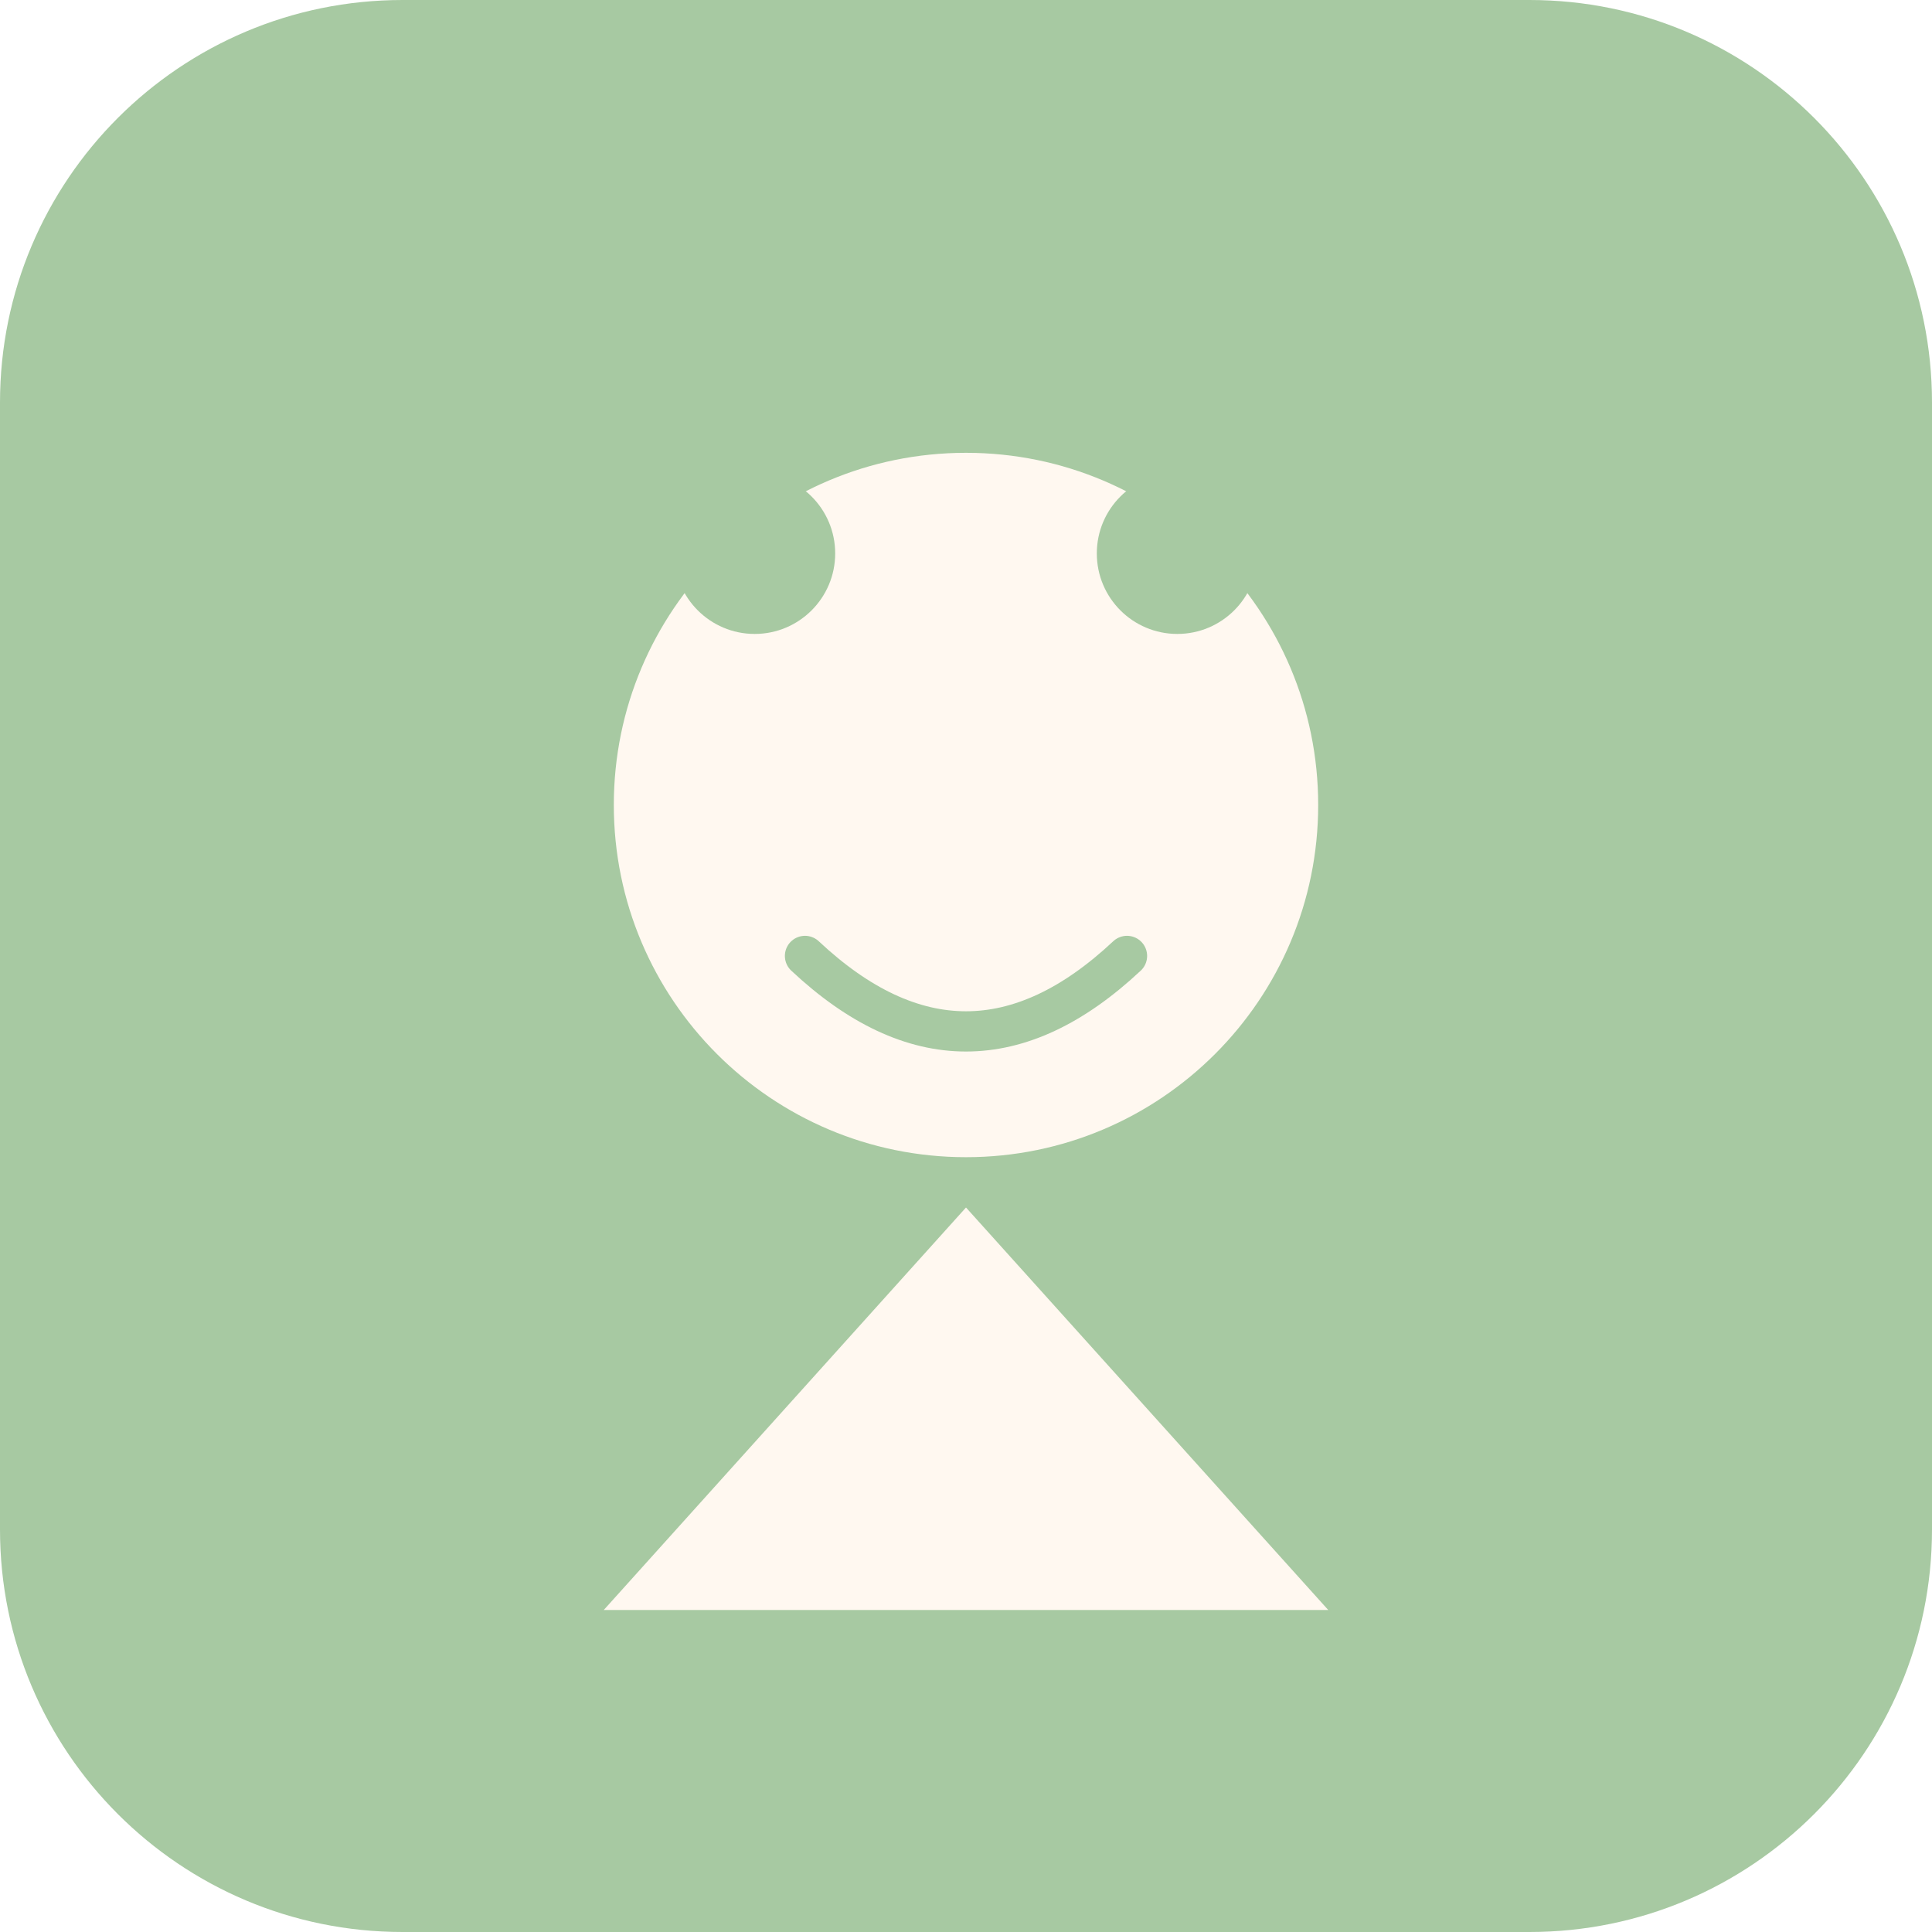
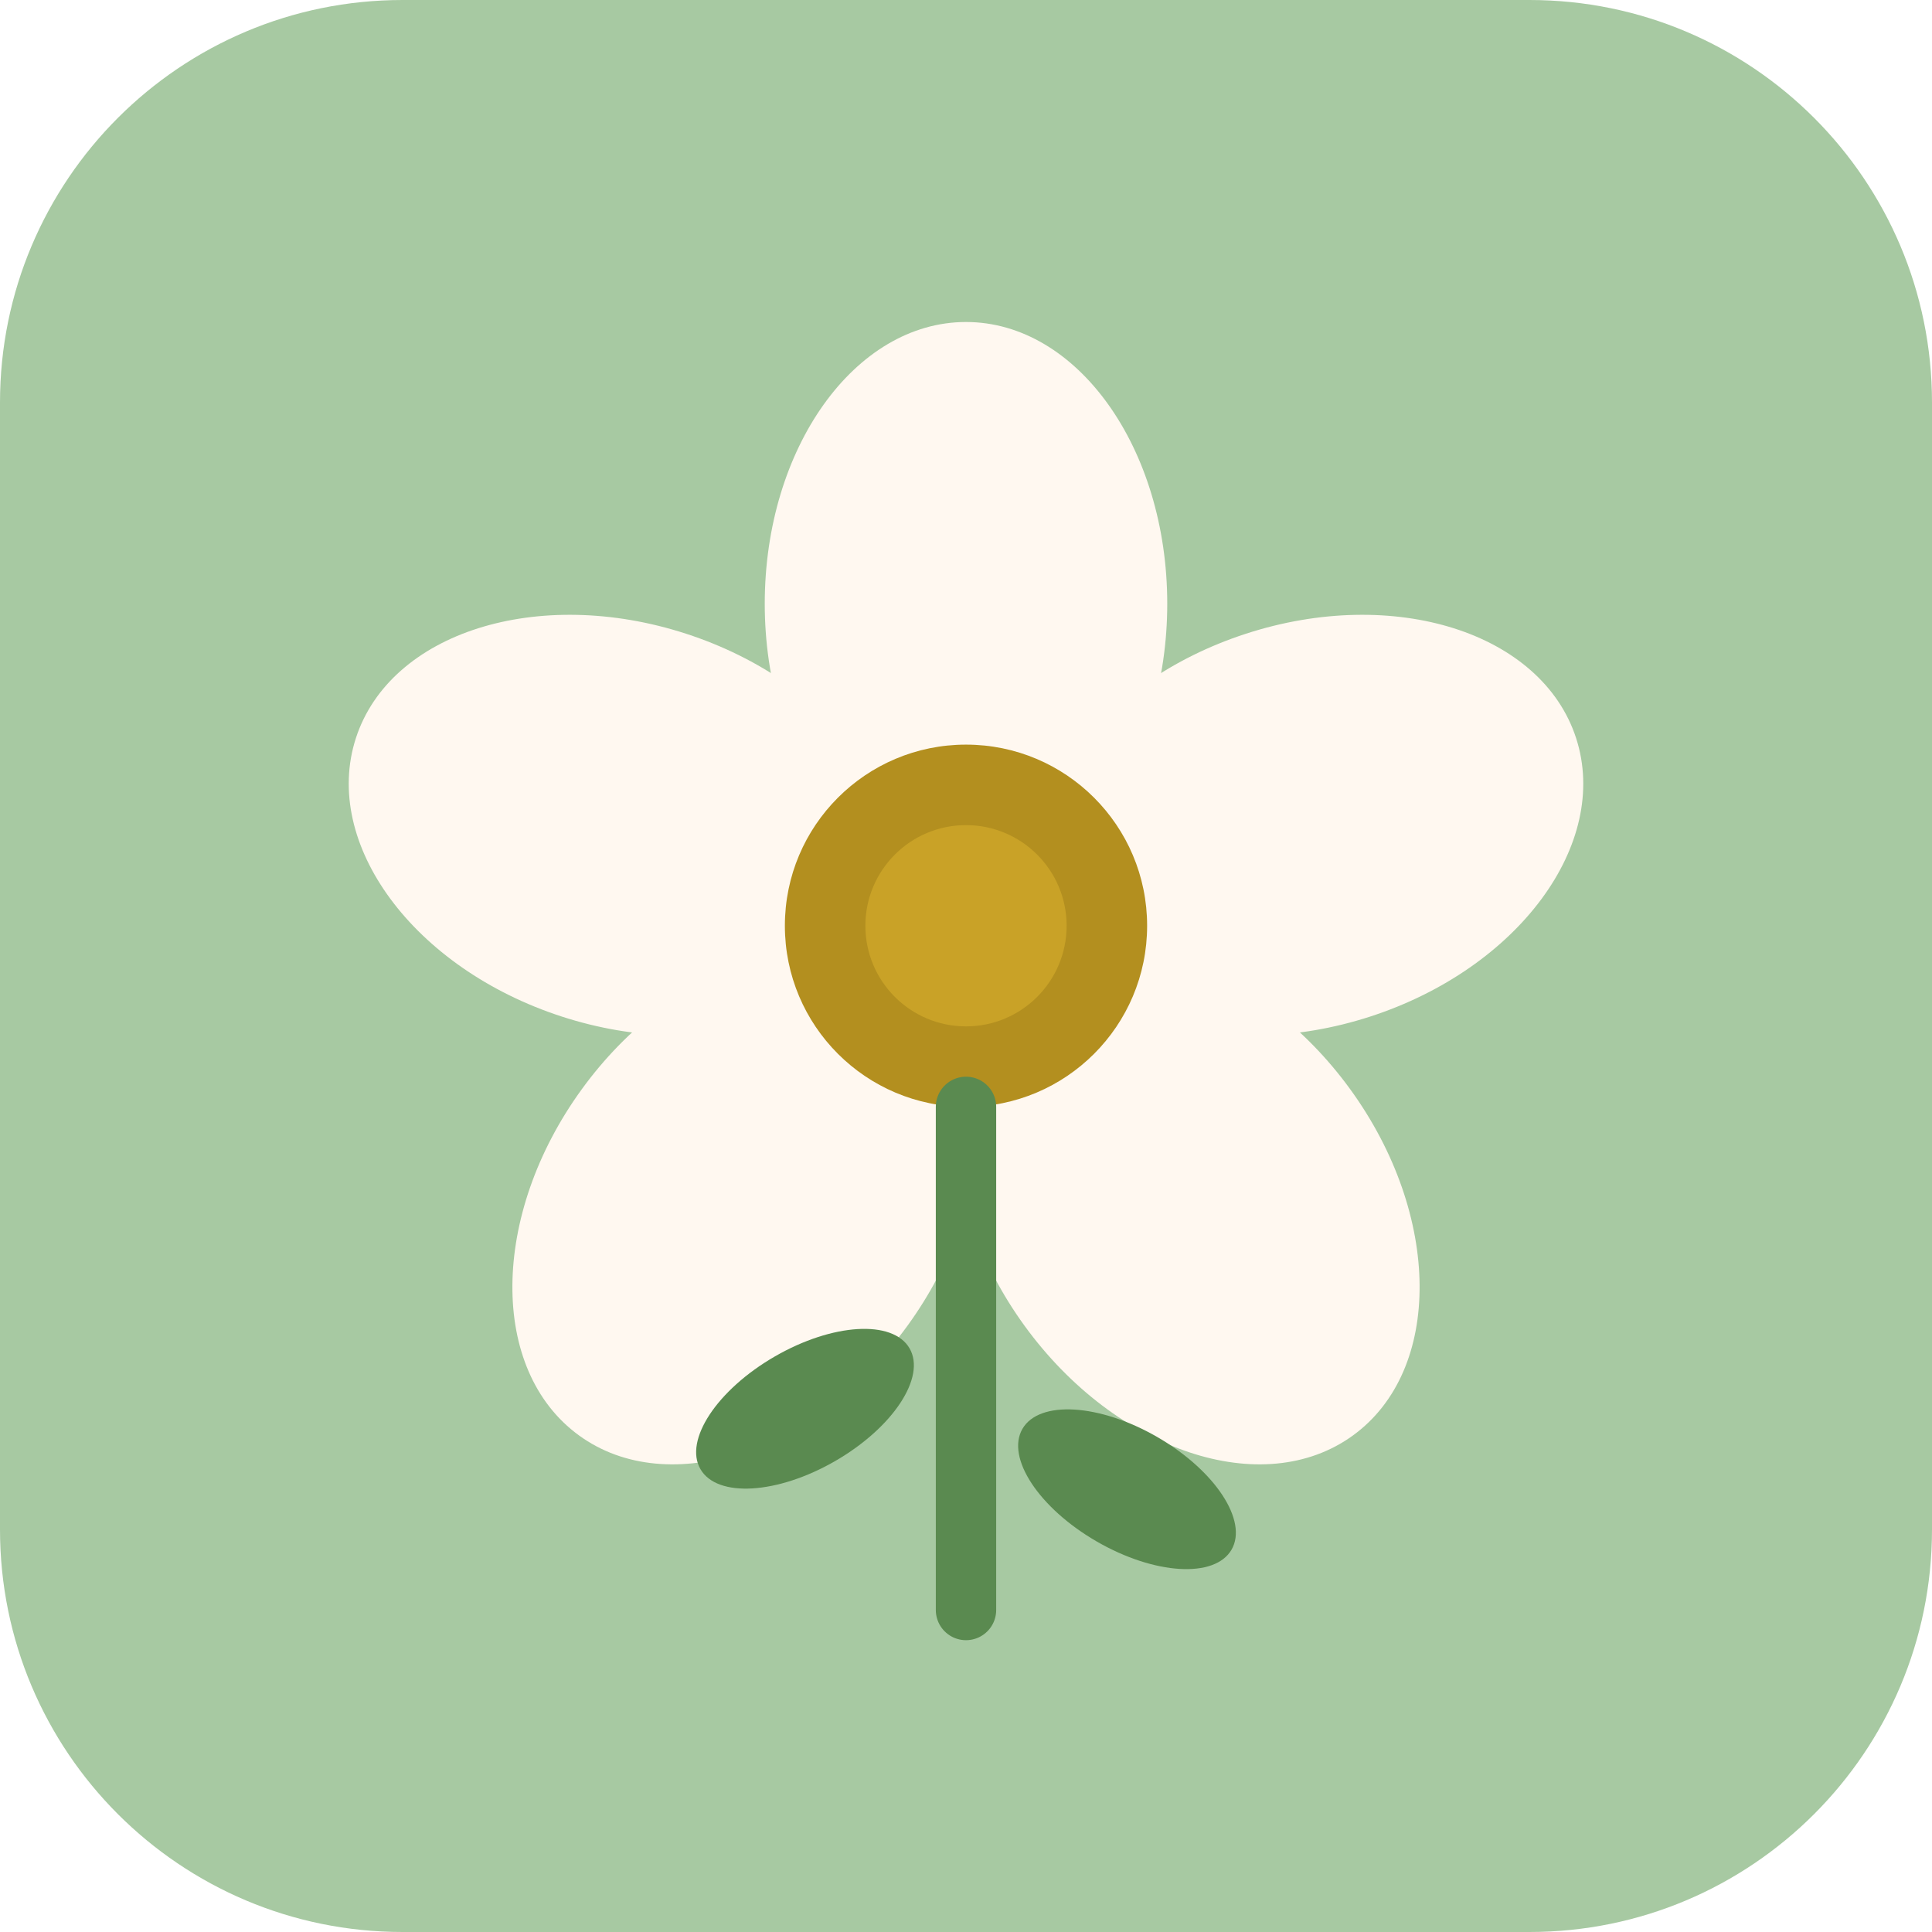
<svg xmlns="http://www.w3.org/2000/svg" width="192" height="192" viewBox="0 0 192 192" fill="none">
  <rect width="192" height="192" rx="40" fill="#a7c9a2" />
-   <circle cx="96" cy="80" r="35" fill="#fff8f0" />
-   <path d="M96 120 L60 160 L132 160 Z" fill="#fff8f0" />
-   <circle cx="75" cy="55" r="8" fill="#a7c9a2" />
-   <circle cx="117" cy="55" r="8" fill="#a7c9a2" />
-   <path d="M80 95 Q96 110 112 95" stroke="#a7c9a2" stroke-width="4" fill="none" stroke-linecap="round" />
+   <ellipse cx="96" cy="60" rx="20" ry="28" fill="#fff8f0" />
+   <ellipse cx="130" cy="82" rx="20" ry="28" transform="rotate(72 130 82)" fill="#fff8f0" />
+   <ellipse cx="118" cy="120" rx="20" ry="28" transform="rotate(144 118 120)" fill="#fff8f0" />
+   <ellipse cx="74" cy="120" rx="20" ry="28" transform="rotate(-144 74 120)" fill="#fff8f0" />
+   <ellipse cx="62" cy="82" rx="20" ry="28" transform="rotate(-72 62 82)" fill="#fff8f0" />
+   <circle cx="96" cy="92" r="18" fill="#b38f1f" />
+   <circle cx="96" cy="92" r="10" fill="#c9a227" />
+   <path d="M96 110 L96 160" stroke="#5a8a50" stroke-width="6" stroke-linecap="round" />
+   <ellipse cx="80" cy="140" rx="12" ry="6" transform="rotate(-30 80 140)" fill="#5a8a50" />
+   <ellipse cx="112" cy="148" rx="12" ry="6" transform="rotate(30 112 148)" fill="#5a8a50" />
</svg>
